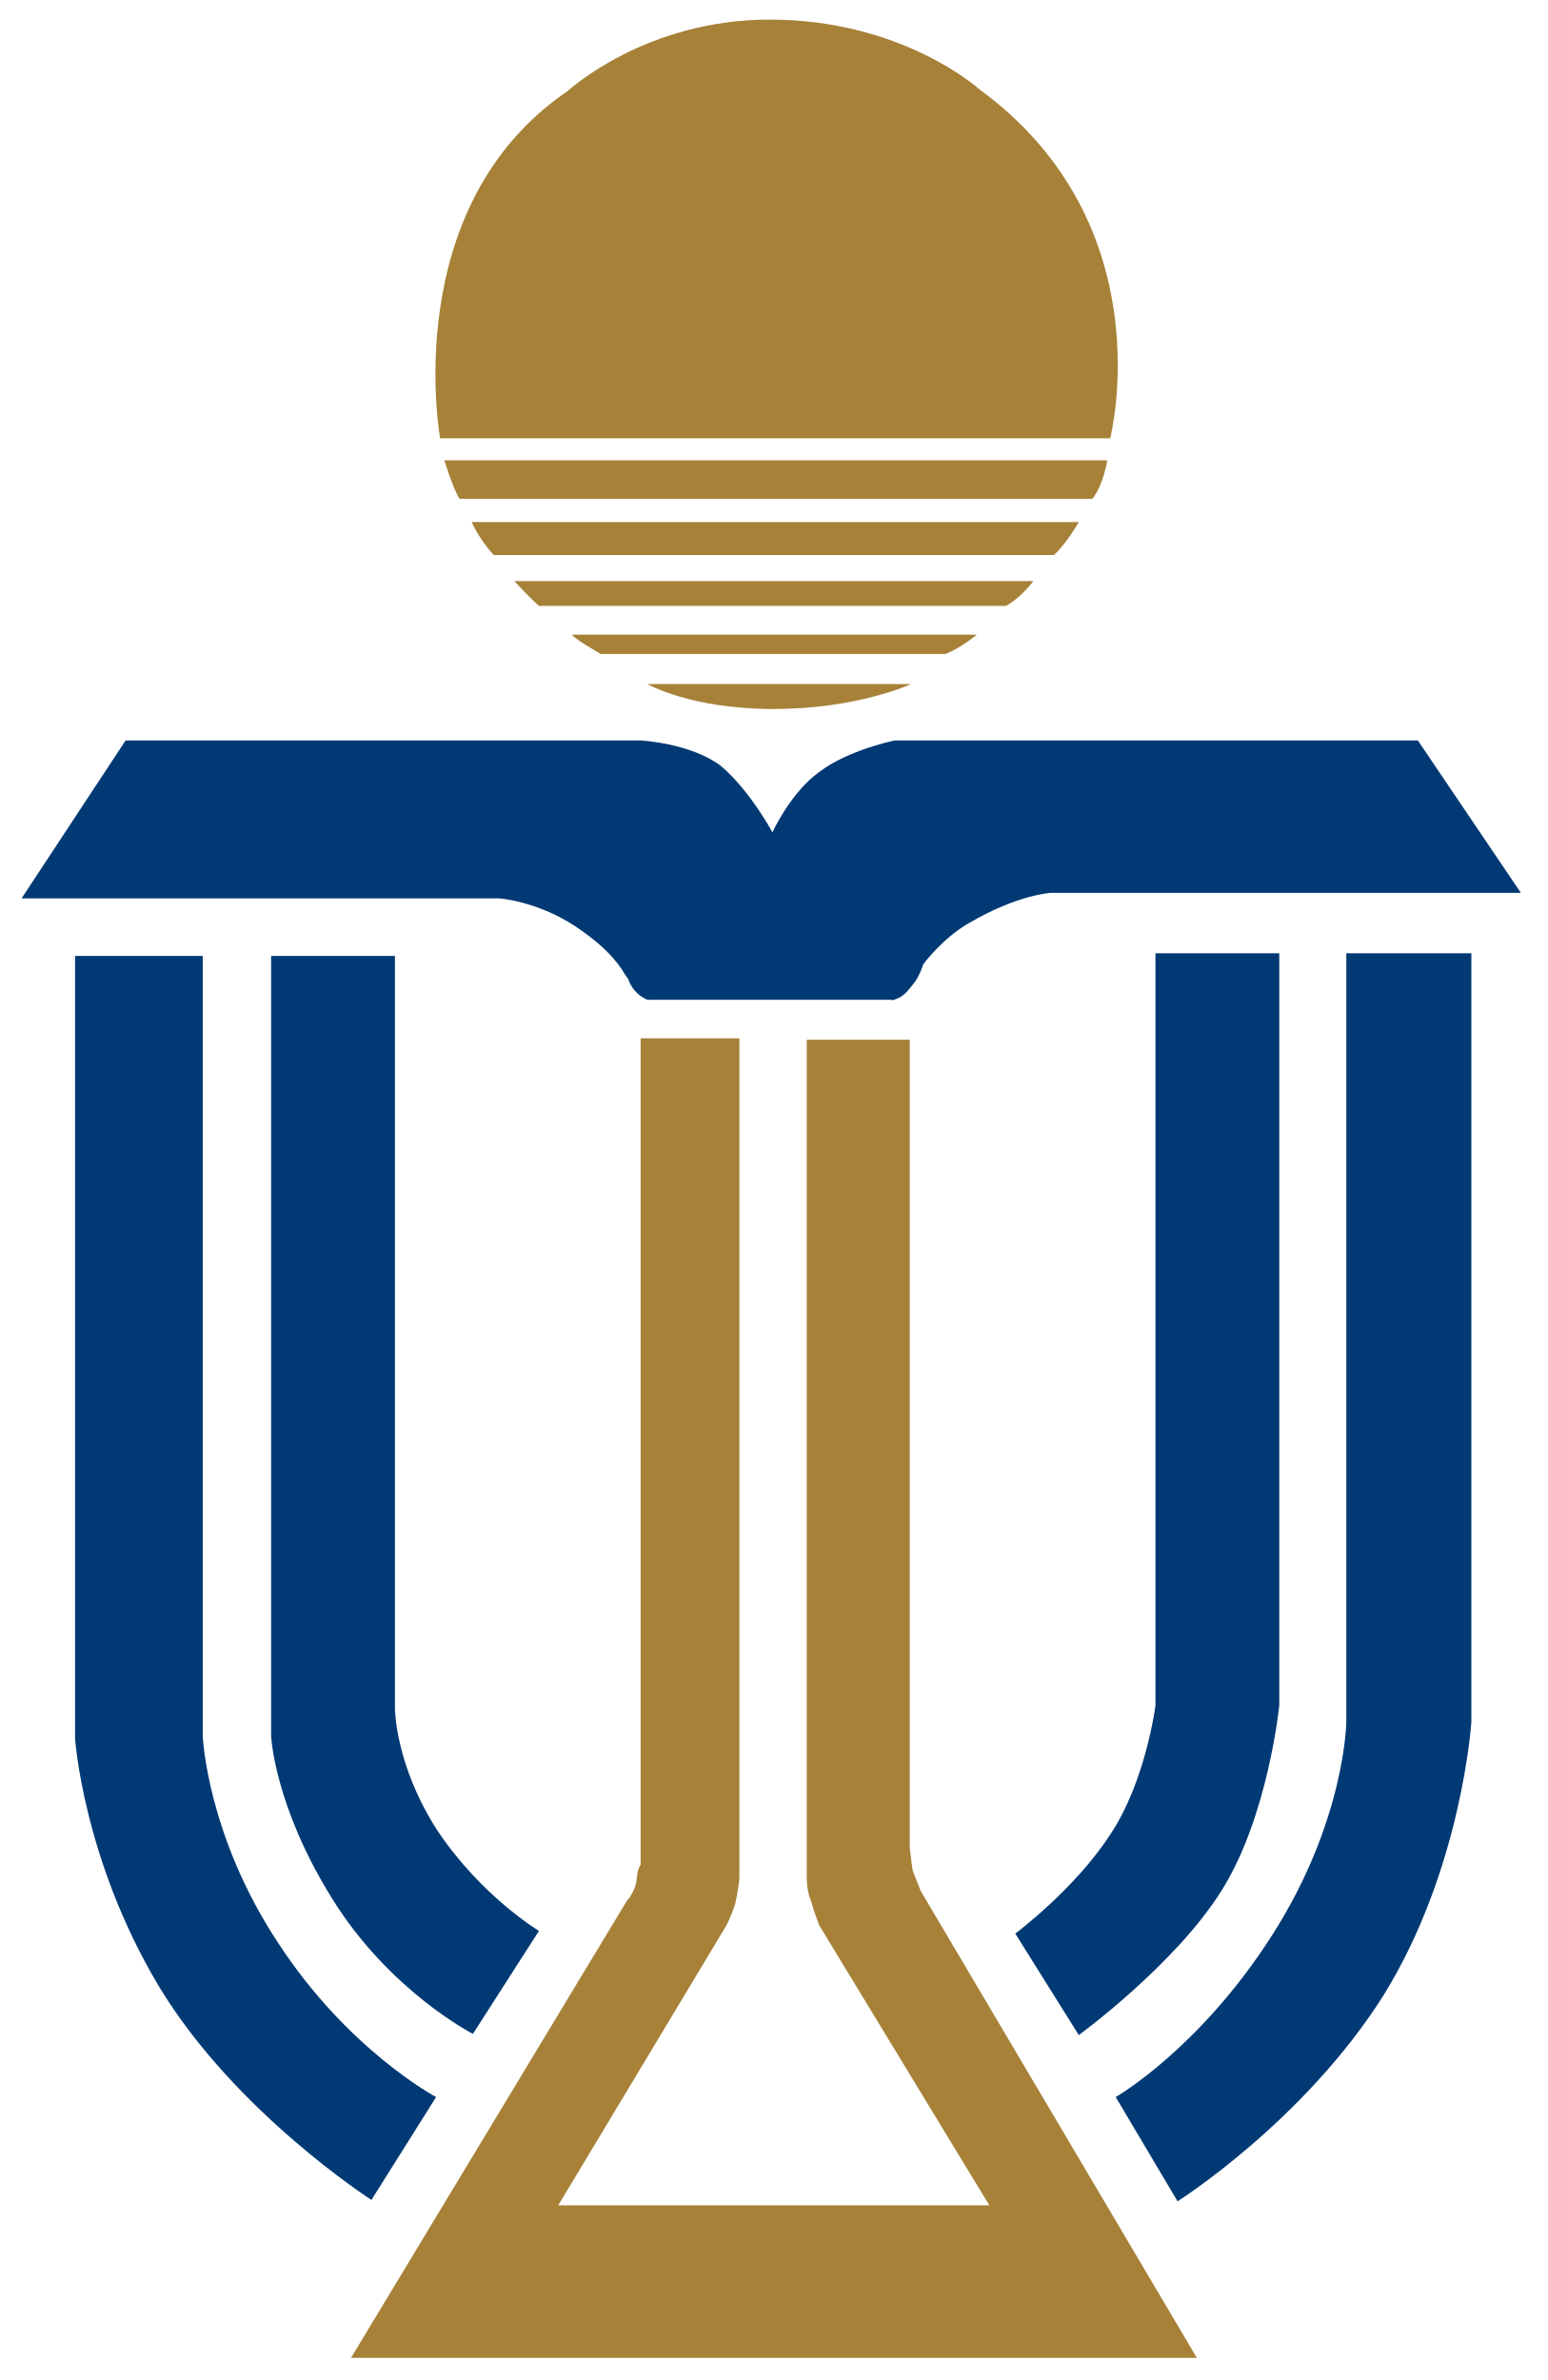
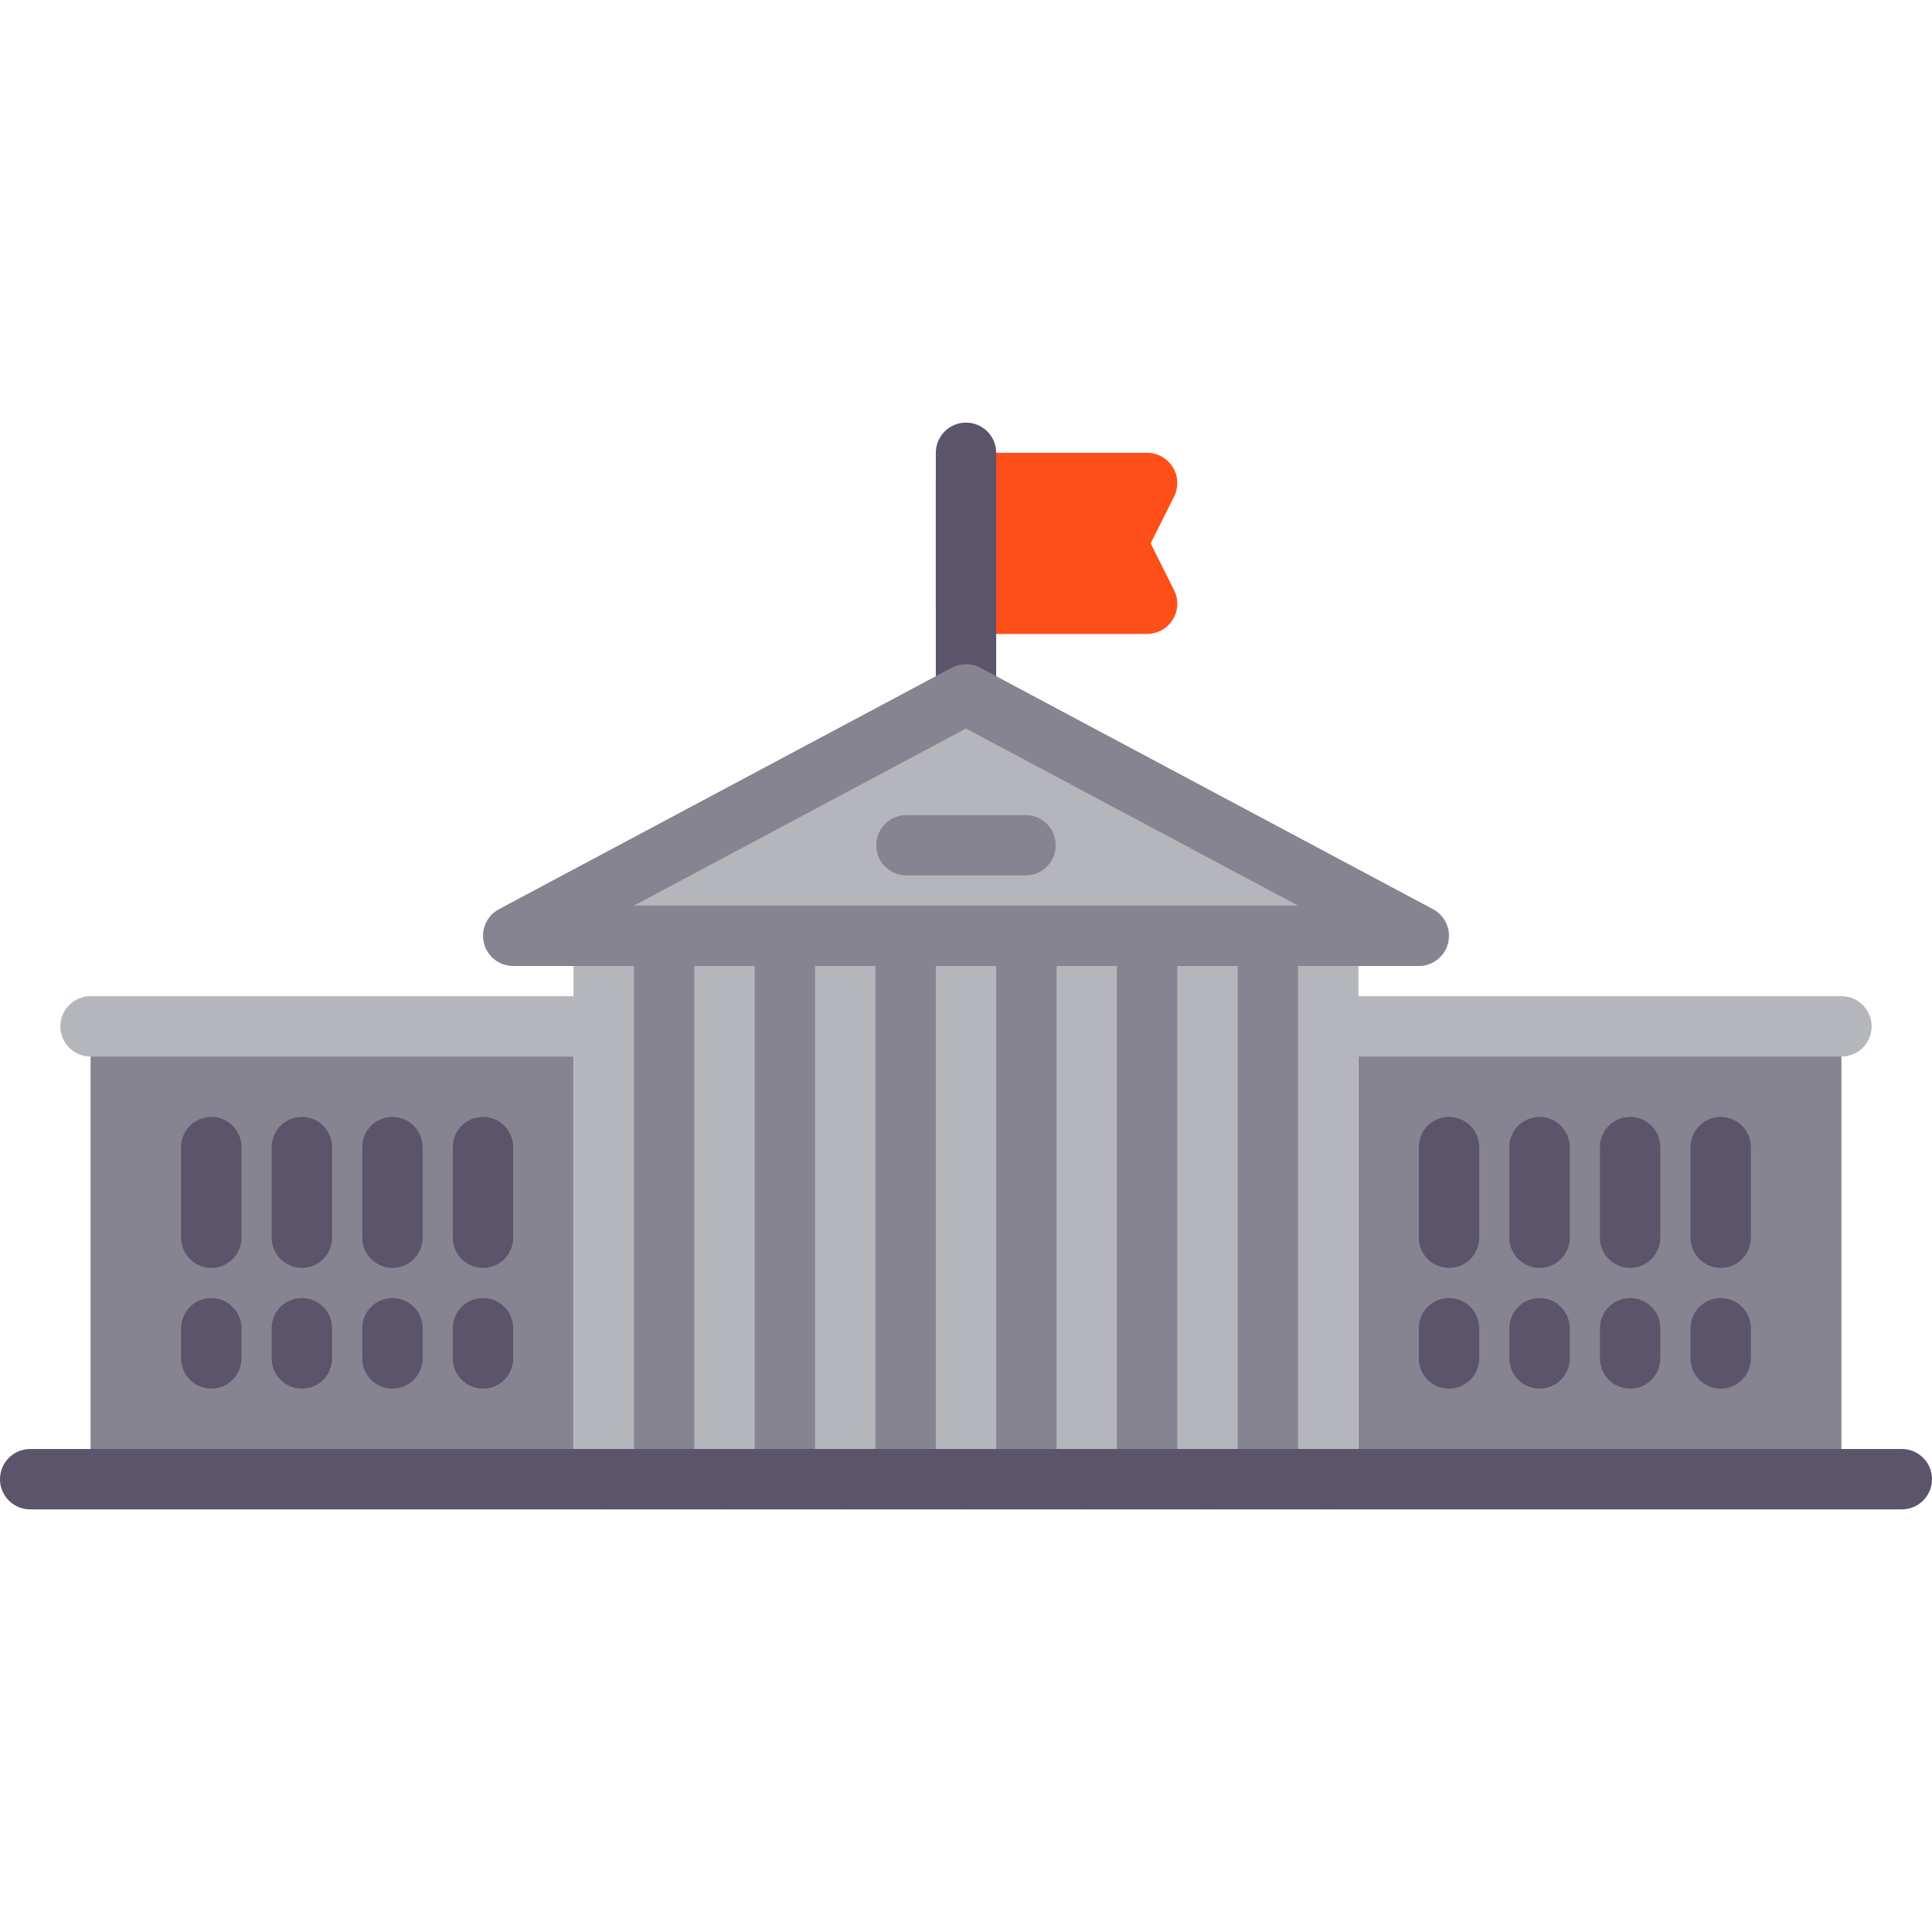
- <svg xmlns="http://www.w3.org/2000/svg" version="1.1" id="Layer_1" x="0px" y="0px" width="254.951" height="392.232" viewBox="0 0 390 600" enable-background="new 0 0 390 600" xml:space="preserve">
+ <svg xmlns="http://www.w3.org/2000/svg" version="1.1" id="Layer_1" x="0px" y="0px" viewBox="0 0 512 512" style="enable-background:new 0 0 512 512;" xml:space="preserve">
  <g>
    <g>
-       <path fill="#A68137" d="M275.387,125.75c2.789-3.484,3.751-9.706,3.751-9.706H112.028c0,0,2.062,6.893,3.806,9.706H275.387z" />
-       <path fill="#A68137" d="M265.683,139.927c3.103-2.763,6.272-8.312,6.272-8.312H118.92c0,0,1.718,4.156,5.549,8.312H265.683z" />
-       <path fill="#A68137" d="M253.604,152.752c3.782-2.065,6.903-6.255,6.903-6.255H129.672c0,0,3.11,3.484,6.196,6.255H253.604z" />
-       <path fill="#A68137" d="M238.324,164.864c3.781-1.418,7.964-4.87,7.964-4.87H144.23c0,0,0,0.747,7.241,4.87H238.324z" />
-       <path fill="#A68137" d="M163.219,172.454c0,0,10.752,6.28,31.854,6.28c21.134,0,34.59-6.28,34.59-6.28H163.219z" />
-       <path fill="#003974" d="M161.502,186.665c0,0,12.816,0.672,20.382,6.553c7.293,6.264,12.842,16.616,12.842,16.616     s4.504-9.979,11.791-15.198c7.252-5.582,19.049-7.971,19.049-7.971h131.867l25.965,38.424H264.984c0,0-8.293,0.333-20.755,7.649     c-6.603,3.749-11.48,10.345-11.48,10.345s-0.963,3.119-2.389,4.812c-1.395,1.767-2.439,3.177-4.133,3.824     c-1.758,0.747-1.393,0.332-1.393,0.332h-61.616c0,0-2.488-0.979-3.784-3.111c-1.392-2.065-0.372-1.352-1.741-3.045     c-1.045-1.716-3.483-6.262-12.817-12.484c-9.68-6.296-19.039-6.927-19.039-6.927H5.436l26.23-39.819H161.502z" />
-       <path fill="#003974" d="M68.35,240.993v196.59c0,0,0.696,17.37,15.256,40.863c14.533,23.544,35.613,34.294,35.613,34.294     l16.649-25.957c0,0-14.509-8.685-25.607-25.309c-10.703-16.574-10.703-30.812-10.703-30.812v-189.67H68.35z" />
-       <path fill="#003974" d="M291.282,240.32v189.647c0,0-2.405,19.062-11.415,32.552c-9.008,13.837-23.923,24.937-23.923,24.937     l16.011,25.584c0,0,24.189-17.621,35.936-36.335c11.797-18.665,14.601-46.737,14.601-46.737V240.32H291.282z" />
-       <path fill="#003974" d="M18.925,240.993v197.311c0,0,2.041,30.487,21.054,62.318c19.113,31.804,53.656,53.979,53.656,53.979     l16.301-25.932c0,0-22.174-11.771-39.794-38.823c-18.068-27.326-19.038-52.263-19.038-52.263v-196.59H18.925z" />
-       <path fill="#A68137" d="M161.502,261.756v208.378c0,0-0.771,0.722-1.021,3.783c-0.374,3.161-2.438,5.251-2.438,5.251     L88.483,594.42h213.234l-69.616-117.715l-2.058-5.227l-0.696-5.5V262.13h-25.966v211.539c0,0,0,3.036,1.046,5.5     c0.647,2.438,2.089,6.197,2.089,6.197l42.891,70.604H140.721l42.208-70.255c0,0,1.395-2.415,2.439-5.873     c0.722-3.137,1.02-6.173,1.02-6.173V261.756H161.502z" />
-       <path fill="#003974" d="M339.396,240.32v193.853c0,0-0.299,24.912-18.665,53.632c-18.35,28.77-39.471,40.864-39.471,40.864     l15.596,26.28c0,0,31.806-20.085,51.914-51.914c19.744-31.855,22.15-68.862,22.15-68.862V240.32H339.396z" />
-       <path fill="#A68137" d="M110.956,110.494c0,0-10.701-58.459,32.203-87.585c0,0,19.387-17.968,50.845-17.968     c33.618,0,52.964,17.628,52.964,17.628c46.738,34.236,32.899,87.926,32.899,87.926H110.956z" />
+       <path style="fill:#FF4F19;" d="M304.945,144l6.211-12.422c1.242-2.477,1.109-5.422-0.352-7.781    c-1.46-2.36-4.031-3.797-6.804-3.797h-48c-4.422,0-8,3.578-8,8v32c0,4.422,3.578,8,8,8h48c2.773,0,5.344-1.438,6.805-3.797    s1.594-5.305,0.352-7.781L304.945,144z" />
+     </g>
+     <g>
+       <g>
+         <path style="fill:#5C546A;" d="M256,192c-4.422,0-8-3.578-8-8v-64c0-4.422,3.578-8,8-8s8,3.578,8,8v64     C264,188.422,260.422,192,256,192z" />
+       </g>
+     </g>
+     <g>
+       <rect x="360" y="272" style="fill:#868491;" width="128" height="112" />
+     </g>
+     <g>
+       <rect x="24" y="272" style="fill:#868491;" width="128" height="112" />
+     </g>
+     <g>
+       <g>
+         <path style="fill:#B4B6BC;" d="M344,280h144c4.422,0,8-3.578,8-8s-3.578-8-8-8H344c-4.422,0-8,3.578-8,8S339.578,280,344,280z" />
+       </g>
+     </g>
+     <g>
+       <g>
+         <path style="fill:#B4B6BC;" d="M168,280H24c-4.422,0-8-3.578-8-8s3.578-8,8-8h144c4.422,0,8,3.578,8,8S172.422,280,168,280z" />
+       </g>
+     </g>
+     <g>
+       <g>
+         <g>
+           <path style="fill:#5C546A;" d="M384,368c4.422,0,8-3.578,8-8v-8c0-4.422-3.578-8-8-8s-8,3.578-8,8v8      C376,364.422,379.578,368,384,368z" />
+         </g>
+       </g>
+       <g>
+         <g>
+           <path style="fill:#5C546A;" d="M408,368c4.422,0,8-3.578,8-8v-8c0-4.422-3.578-8-8-8s-8,3.578-8,8v8      C400,364.422,403.578,368,408,368z" />
+         </g>
+       </g>
+       <g>
+         <g>
+           <path style="fill:#5C546A;" d="M432,368c4.422,0,8-3.578,8-8v-8c0-4.422-3.578-8-8-8s-8,3.578-8,8v8      C424,364.422,427.578,368,432,368z" />
+         </g>
+       </g>
+       <g>
+         <g>
+           <path style="fill:#5C546A;" d="M456,368c4.422,0,8-3.578,8-8v-8c0-4.422-3.578-8-8-8s-8,3.578-8,8v8      C448,364.422,451.578,368,456,368z" />
+         </g>
+       </g>
+       <g>
+         <g>
+           <path style="fill:#5C546A;" d="M384,336c4.422,0,8-3.578,8-8v-24c0-4.422-3.578-8-8-8s-8,3.578-8,8v24      C376,332.422,379.578,336,384,336z" />
+         </g>
+       </g>
+       <g>
+         <g>
+           <path style="fill:#5C546A;" d="M408,336c4.422,0,8-3.578,8-8v-24c0-4.422-3.578-8-8-8s-8,3.578-8,8v24      C400,332.422,403.578,336,408,336z" />
+         </g>
+       </g>
+       <g>
+         <g>
+           <path style="fill:#5C546A;" d="M432,336c4.422,0,8-3.578,8-8v-24c0-4.422-3.578-8-8-8s-8,3.578-8,8v24      C424,332.422,427.578,336,432,336z" />
+         </g>
+       </g>
+       <g>
+         <g>
+           <path style="fill:#5C546A;" d="M456,336c4.422,0,8-3.578,8-8v-24c0-4.422-3.578-8-8-8s-8,3.578-8,8v24      C448,332.422,451.578,336,456,336z" />
+         </g>
+       </g>
+     </g>
+     <g>
+       <polygon style="fill:#B4B6BC;" points="152,244.266 360,244.266 256,188.804   " />
+     </g>
+     <g>
+       <rect x="159.781" y="248" style="fill:#868491;" width="192" height="144" />
+     </g>
+     <g>
+       <g>
+         <path style="fill:#B4B6BC;" d="M256,400c-4.422,0-8-3.578-8-8V248c0-4.422,3.578-8,8-8s8,3.578,8,8v144     C264,396.422,260.422,400,256,400z" />
+       </g>
+     </g>
+     <g>
+       <g>
+         <path style="fill:#B4B6BC;" d="M224,400c-4.422,0-8-3.578-8-8V248c0-4.422,3.578-8,8-8s8,3.578,8,8v144     C232,396.422,228.422,400,224,400z" />
+       </g>
+     </g>
+     <g>
+       <g>
+         <path style="fill:#B4B6BC;" d="M192,400c-4.422,0-8-3.578-8-8V248c0-4.422,3.578-8,8-8s8,3.578,8,8v144     C200,396.422,196.422,400,192,400z" />
+       </g>
+     </g>
+     <g>
+       <g>
+         <path style="fill:#B4B6BC;" d="M320,400c-4.422,0-8-3.578-8-8V248c0-4.422,3.578-8,8-8s8,3.578,8,8v144     C328,396.422,324.422,400,320,400z" />
+       </g>
+     </g>
+     <g>
+       <g>
+         <path style="fill:#B4B6BC;" d="M288,400c-4.422,0-8-3.578-8-8V248c0-4.422,3.578-8,8-8s8,3.578,8,8v144     C296,396.422,292.422,400,288,400z" />
+       </g>
+     </g>
+     <g>
+       <g>
+         <path style="fill:#B4B6BC;" d="M352,400c-4.422,0-8-3.578-8-8V248c0-4.422,3.578-8,8-8s8,3.578,8,8v144     C360,396.422,356.422,400,352,400z" />
+       </g>
+     </g>
+     <g>
+       <g>
+         <path style="fill:#B4B6BC;" d="M160,400c-4.422,0-8-3.578-8-8V248c0-4.422,3.578-8,8-8s8,3.578,8,8v144     C168,396.422,164.422,400,160,400z" />
+       </g>
+     </g>
+     <g>
+       <g>
+         <path style="fill:#868491;" d="M376,256H136c-3.672,0-6.867-2.5-7.758-6.063c-0.891-3.555,0.758-7.266,3.992-9l120-64     c2.359-1.25,5.172-1.25,7.531,0l120,64c3.234,1.734,4.883,5.445,3.992,9C382.867,253.5,379.672,256,376,256z M168,240h176     l-88-46.93L168,240z" />
+       </g>
+     </g>
+     <g>
+       <g>
+         <g>
+           <path style="fill:#5C546A;" d="M128,368c-4.422,0-8-3.578-8-8v-8c0-4.422,3.578-8,8-8s8,3.578,8,8v8      C136,364.422,132.422,368,128,368z" />
+         </g>
+       </g>
+       <g>
+         <g>
+           <path style="fill:#5C546A;" d="M104,368c-4.422,0-8-3.578-8-8v-8c0-4.422,3.578-8,8-8s8,3.578,8,8v8      C112,364.422,108.422,368,104,368z" />
+         </g>
+       </g>
+       <g>
+         <g>
+           <path style="fill:#5C546A;" d="M80,368c-4.422,0-8-3.578-8-8v-8c0-4.422,3.578-8,8-8s8,3.578,8,8v8      C88,364.422,84.422,368,80,368z" />
+         </g>
+       </g>
+       <g>
+         <g>
+           <path style="fill:#5C546A;" d="M56,368c-4.422,0-8-3.578-8-8v-8c0-4.422,3.578-8,8-8s8,3.578,8,8v8      C64,364.422,60.422,368,56,368z" />
+         </g>
+       </g>
+       <g>
+         <g>
+           <path style="fill:#5C546A;" d="M128,336c-4.422,0-8-3.578-8-8v-24c0-4.422,3.578-8,8-8s8,3.578,8,8v24      C136,332.422,132.422,336,128,336z" />
+         </g>
+       </g>
+       <g>
+         <g>
+           <path style="fill:#5C546A;" d="M104,336c-4.422,0-8-3.578-8-8v-24c0-4.422,3.578-8,8-8s8,3.578,8,8v24      C112,332.422,108.422,336,104,336z" />
+         </g>
+       </g>
+       <g>
+         <g>
+           <path style="fill:#5C546A;" d="M80,336c-4.422,0-8-3.578-8-8v-24c0-4.422,3.578-8,8-8s8,3.578,8,8v24      C88,332.422,84.422,336,80,336z" />
+         </g>
+       </g>
+       <g>
+         <g>
+           <path style="fill:#5C546A;" d="M56,336c-4.422,0-8-3.578-8-8v-24c0-4.422,3.578-8,8-8s8,3.578,8,8v24      C64,332.422,60.422,336,56,336z" />
+         </g>
+       </g>
+     </g>
+     <g>
+       <g>
+         <path style="fill:#868491;" d="M271.781,232h-31.562c-4.422,0-8-3.578-8-8s3.578-8,8-8h31.562c4.422,0,8,3.578,8,8     S276.203,232,271.781,232z" />
+       </g>
+     </g>
+     <g>
+       <g>
+         <path style="fill:#5C546A;" d="M504,400H8c-4.422,0-8-3.578-8-8s3.578-8,8-8h496c4.422,0,8,3.578,8,8S508.422,400,504,400z" />
+       </g>
    </g>
  </g>
+   <g>
+ </g>
+   <g>
+ </g>
+   <g>
+ </g>
+   <g>
+ </g>
+   <g>
+ </g>
+   <g>
+ </g>
+   <g>
+ </g>
+   <g>
+ </g>
+   <g>
+ </g>
+   <g>
+ </g>
+   <g>
+ </g>
+   <g>
+ </g>
+   <g>
+ </g>
+   <g>
+ </g>
+   <g>
+ </g>
</svg>
